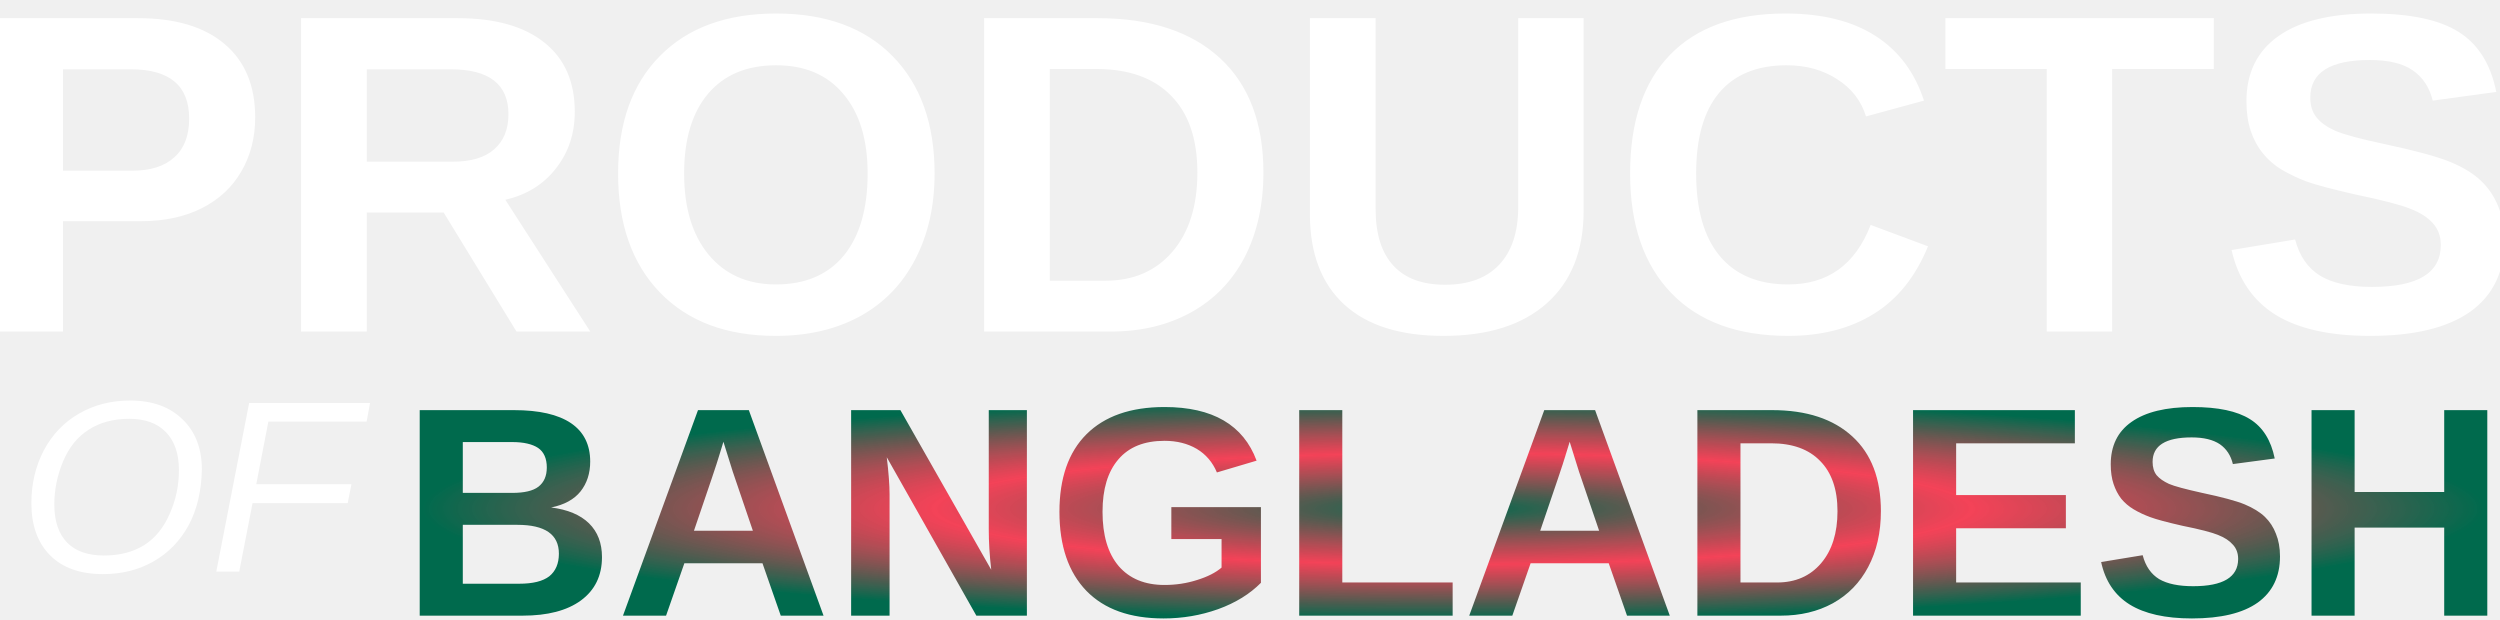
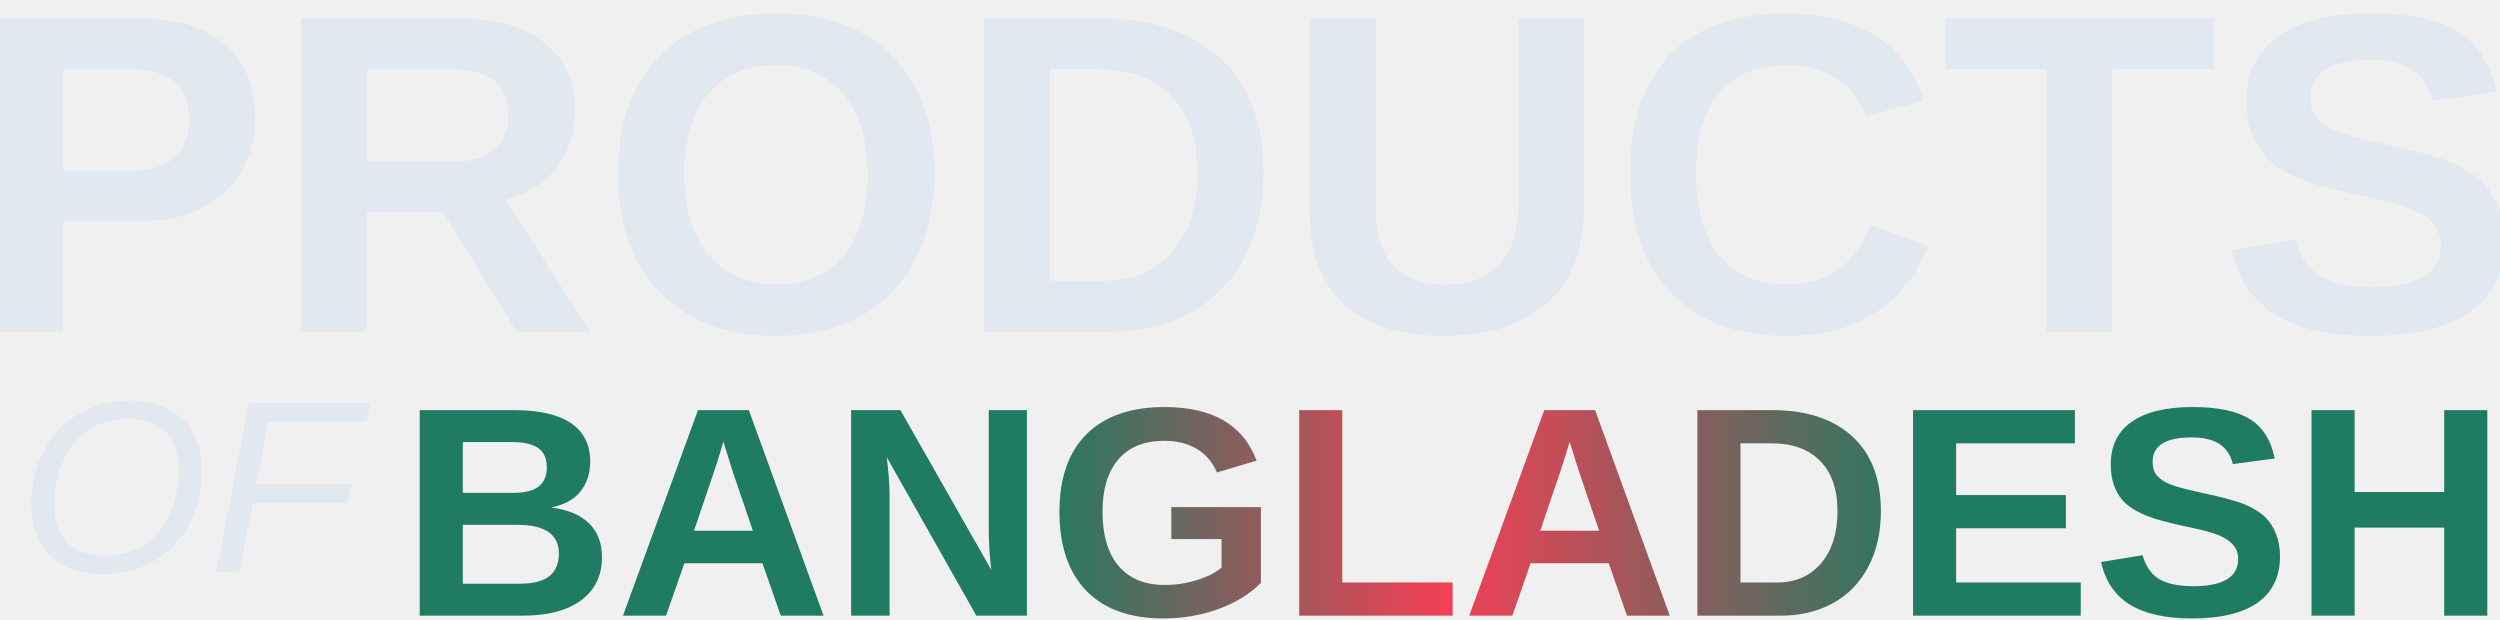
<svg xmlns="http://www.w3.org/2000/svg" xmlns:xlink="http://www.w3.org/1999/xlink" width="126.015mm" height="31.221mm" viewBox="0 0 126.015 31.221" version="1.1" id="svg1">
  <defs id="defs1">
-     <radialGradient xlink:href="#linearGradient5" id="radialGradient7" cx="405.721" cy="158.944" fx="405.721" fy="158.944" r="268.663" gradientTransform="matrix(0.1935177,0,0,0.02075701,-4.831567,22.73482)" gradientUnits="userSpaceOnUse" />
-     <linearGradient id="linearGradient5">
-       <stop style="stop-color:#006a4d;stop-opacity:1;" offset="0" id="stop5" />
-       <stop style="stop-color:#f4263f;stop-opacity:0.86;" offset="0.503" id="stop7" />
-       <stop style="stop-color:#006a4d;stop-opacity:1;" offset="1" id="stop6" />
+     <linearGradient id="linearGradient3">
+       <stop style="stop-color:#006a4d;stop-opacity:1;" offset="0.3" id="stop1" />
+       <stop style="stop-color:#f4263f;stop-opacity:1;" offset="0.497" id="stop2" />
+       <stop style="stop-color:#006a4d;stop-opacity:1;" offset="0.729" id="stop3" />
    </linearGradient>
+     <linearGradient xlink:href="#linearGradient3" id="linearGradient4" x1="21.692" y1="26.034" x2="125.674" y2="26.034" gradientUnits="userSpaceOnUse" />
  </defs>
  <g id="layer1" transform="translate(-0.4339784,-0.3893197)">
-     <g id="g1">
-       <text xml:space="preserve" style="font-size:22.955px;font-family:'Arial Black';-inkscape-font-specification:'Arial Black, ';fill:#ffffff;fill-opacity:1;fill-rule:nonzero;stroke-width:0;paint-order:stroke fill markers" x="-1.236" y="17.101" id="text2">
-         <tspan style="font-style:normal;font-variant:normal;font-weight:bold;font-stretch:normal;font-family:Arial;-inkscape-font-specification:'Arial Bold';fill:#ffffff;fill-opacity:1;fill-rule:nonzero;stroke-width:0" x="-1.236" y="17.101" id="tspan3">PRODUCTS</tspan>
-       </text>
-       <text xml:space="preserve" style="font-size:15.057px;font-family:'Arial Black';-inkscape-font-specification:'Arial Black, ';fill:url(#radialGradient7);fill-opacity:1;fill-rule:nonzero;stroke-width:0;paint-order:stroke fill markers" x="20.589" y="31.42" id="text2-4">
-         <tspan style="font-style:normal;font-variant:normal;font-weight:bold;font-stretch:normal;font-family:Arial;-inkscape-font-specification:'Arial Bold';fill:url(#radialGradient7);fill-opacity:1;fill-rule:nonzero;stroke-width:0" x="20.589" y="31.42" id="tspan3-4">BANGLADESH</tspan>
-       </text>
-       <text xml:space="preserve" style="font-style:italic;font-variant:normal;font-weight:normal;font-stretch:normal;font-size:12.364px;font-family:Arial;-inkscape-font-specification:'Arial Italic';fill:#ffffff;fill-opacity:1;fill-rule:nonzero;stroke-width:0;paint-order:stroke fill markers" x="1.345" y="29.205" id="text2-8">
-         <tspan style="font-style:italic;font-variant:normal;font-weight:normal;font-stretch:normal;font-size:12.364px;font-family:Arial;-inkscape-font-specification:'Arial Italic';fill:#ffffff;fill-opacity:1;fill-rule:nonzero;stroke-width:0" x="1.345" y="29.205" id="tspan3-1">OF</tspan>
-       </text>
-     </g>
+     <text xml:space="preserve" style="font-size:22.955px;font-family:'Arial Black';-inkscape-font-specification:'Arial Black, ';fill:#e2e8f0;fill-opacity:1;fill-rule:nonzero;stroke-width:0;paint-order:stroke fill markers" x="-1.236" y="17.101" id="text2">
+       <tspan style="font-style:normal;font-variant:normal;font-weight:bold;font-stretch:normal;font-family:Arial;-inkscape-font-specification:'Arial Bold';fill:#e2e8f0;fill-opacity:1;fill-rule:nonzero;stroke-width:0" x="-1.236" y="17.101" id="tspan3">PRODUCTS</tspan>
+     </text>
+     <text xml:space="preserve" style="font-size:15.057px;font-family:'Arial Black';-inkscape-font-specification:'Arial Black, ';opacity:0.87;fill:url(#linearGradient4);fill-opacity:1;fill-rule:nonzero;stroke-width:0;paint-order:stroke fill markers" x="20.589" y="31.42" id="text2-4">
+       <tspan style="font-style:normal;font-variant:normal;font-weight:bold;font-stretch:normal;font-family:Arial;-inkscape-font-specification:'Arial Bold';fill:url(#linearGradient4);fill-opacity:1;fill-rule:nonzero;stroke-width:0" x="20.589" y="31.42" id="tspan3-4">BANGLADESH</tspan>
+     </text>
+     <text xml:space="preserve" style="font-style:italic;font-variant:normal;font-weight:normal;font-stretch:normal;font-size:12.364px;font-family:Arial;-inkscape-font-specification:'Arial Italic';fill:#e2e8f0;fill-opacity:1;fill-rule:nonzero;stroke-width:0;paint-order:stroke fill markers" x="1.345" y="29.205" id="text2-8">
+       <tspan style="font-style:italic;font-variant:normal;font-weight:normal;font-stretch:normal;font-size:12.364px;font-family:Arial;-inkscape-font-specification:'Arial Italic';fill:#e2e8f0;fill-opacity:1;fill-rule:nonzero;stroke-width:0" x="1.345" y="29.205" id="tspan3-1">OF</tspan>
+     </text>
  </g>
</svg>
